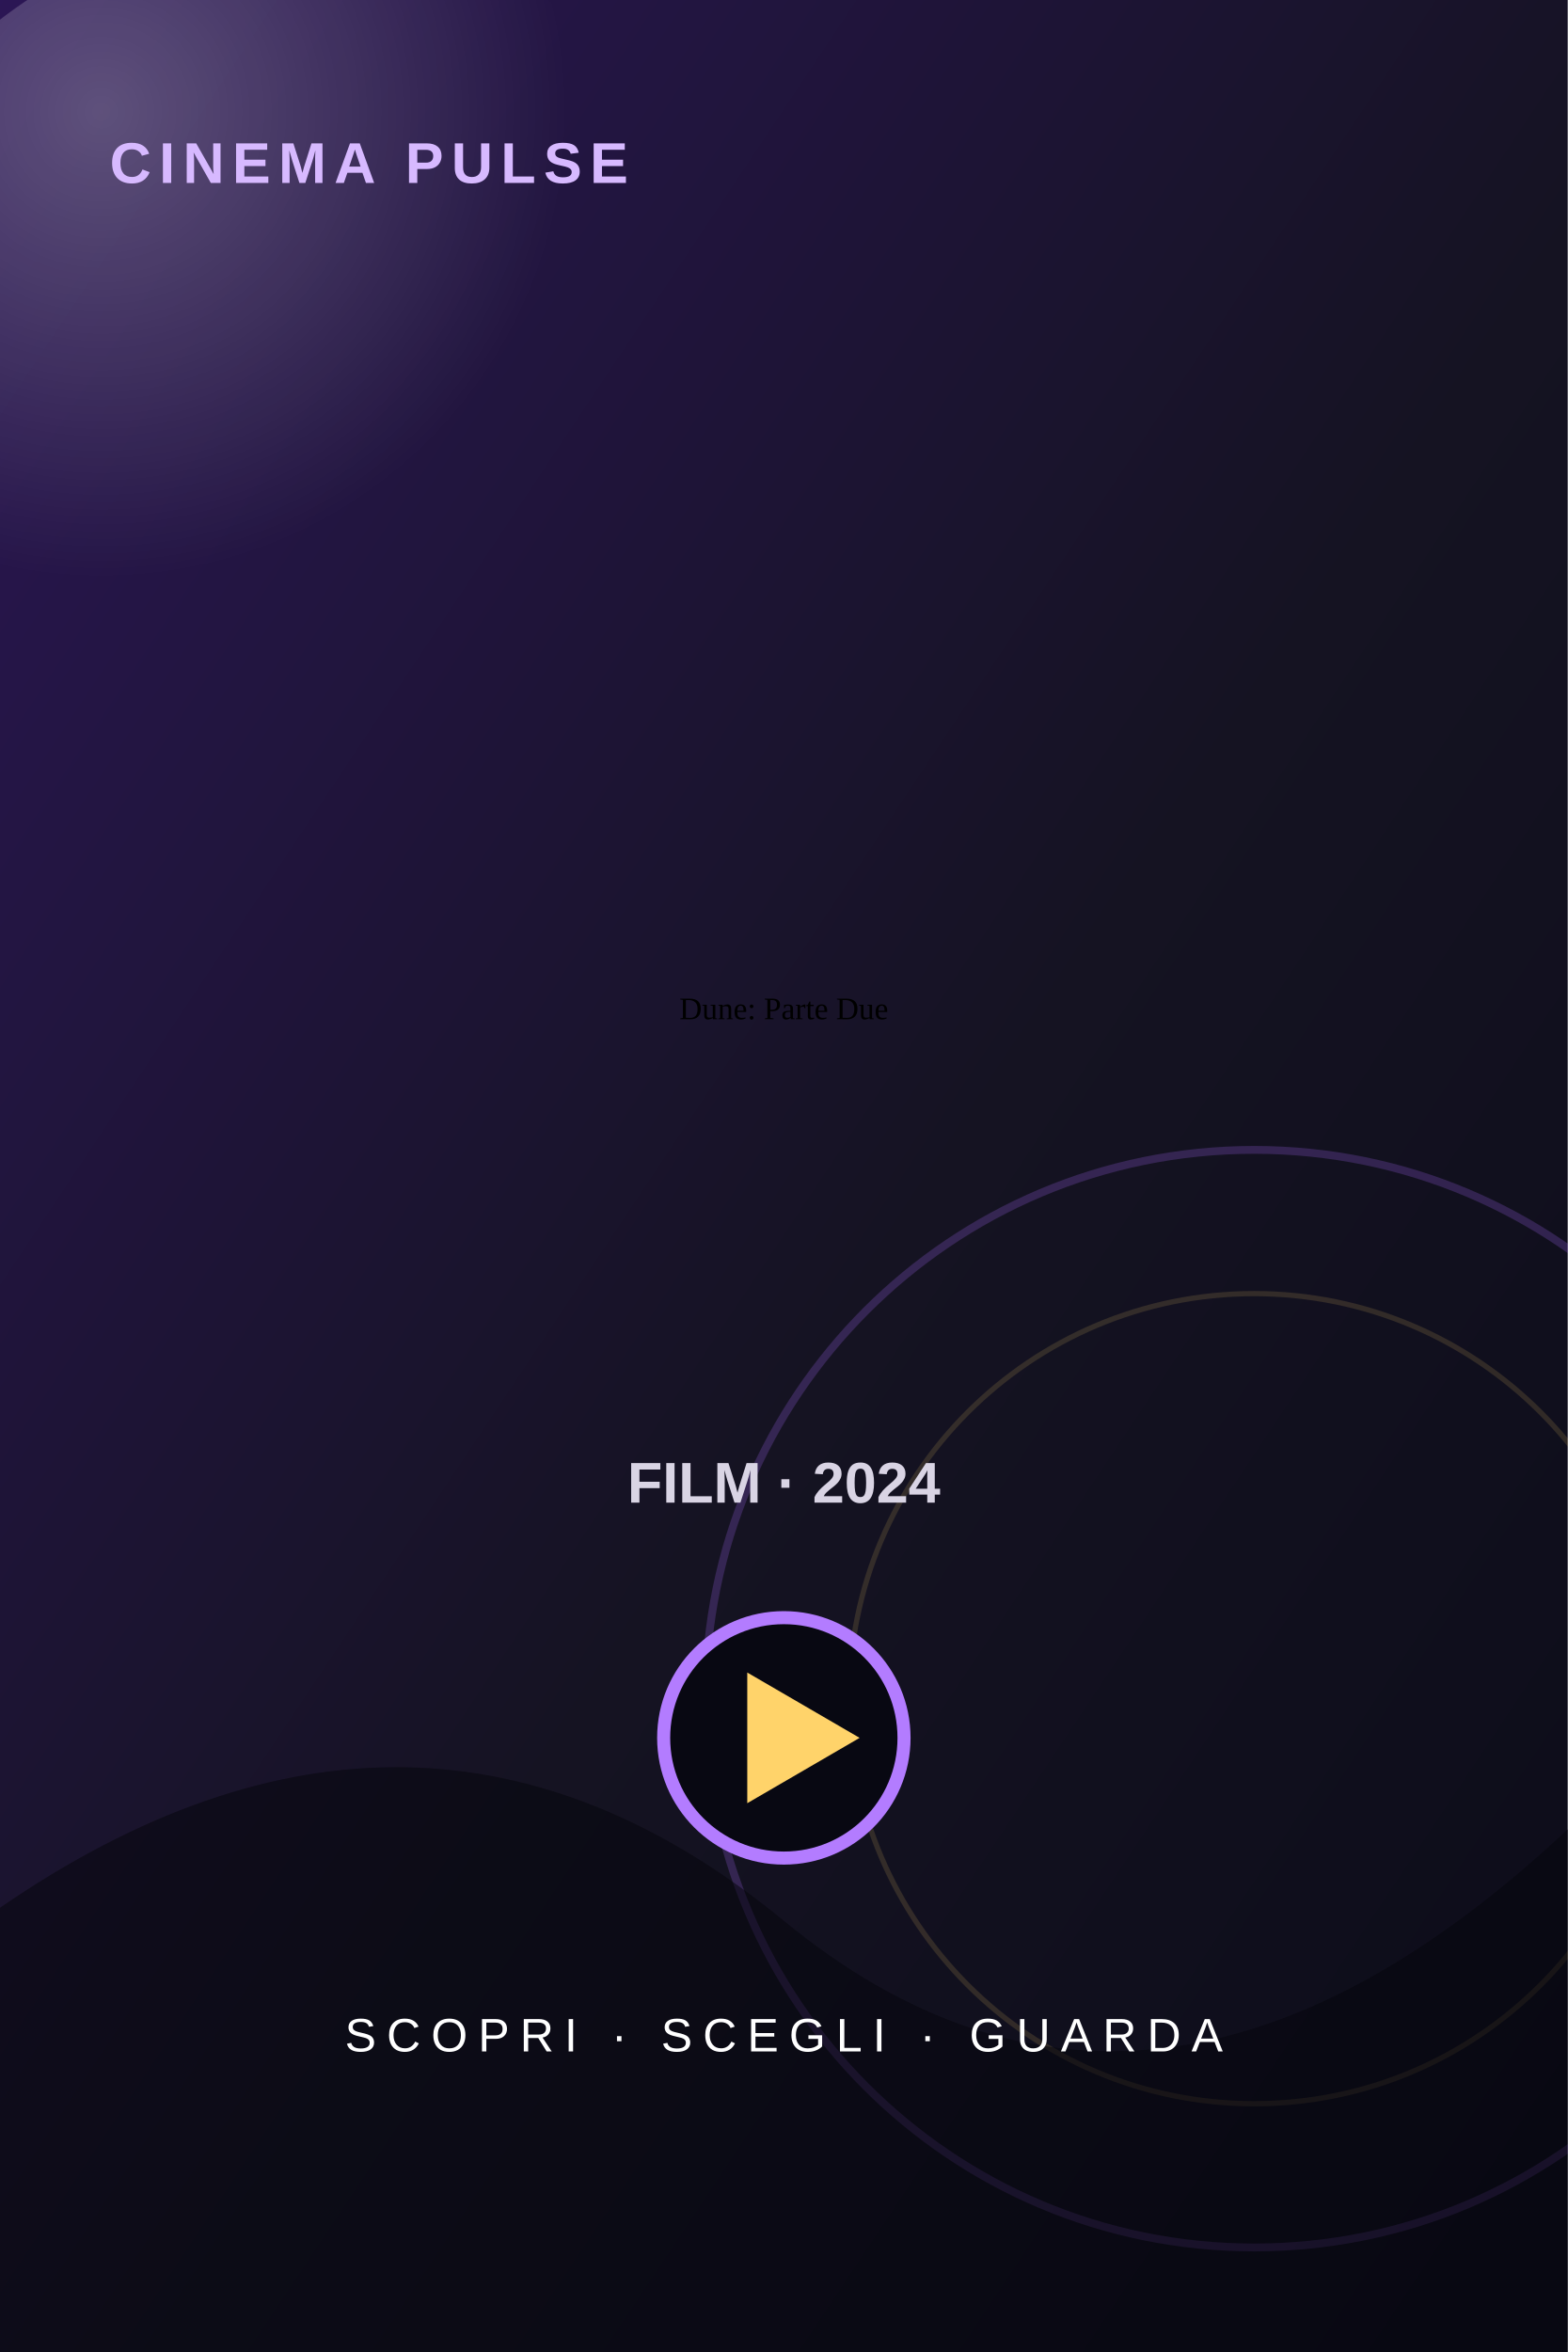
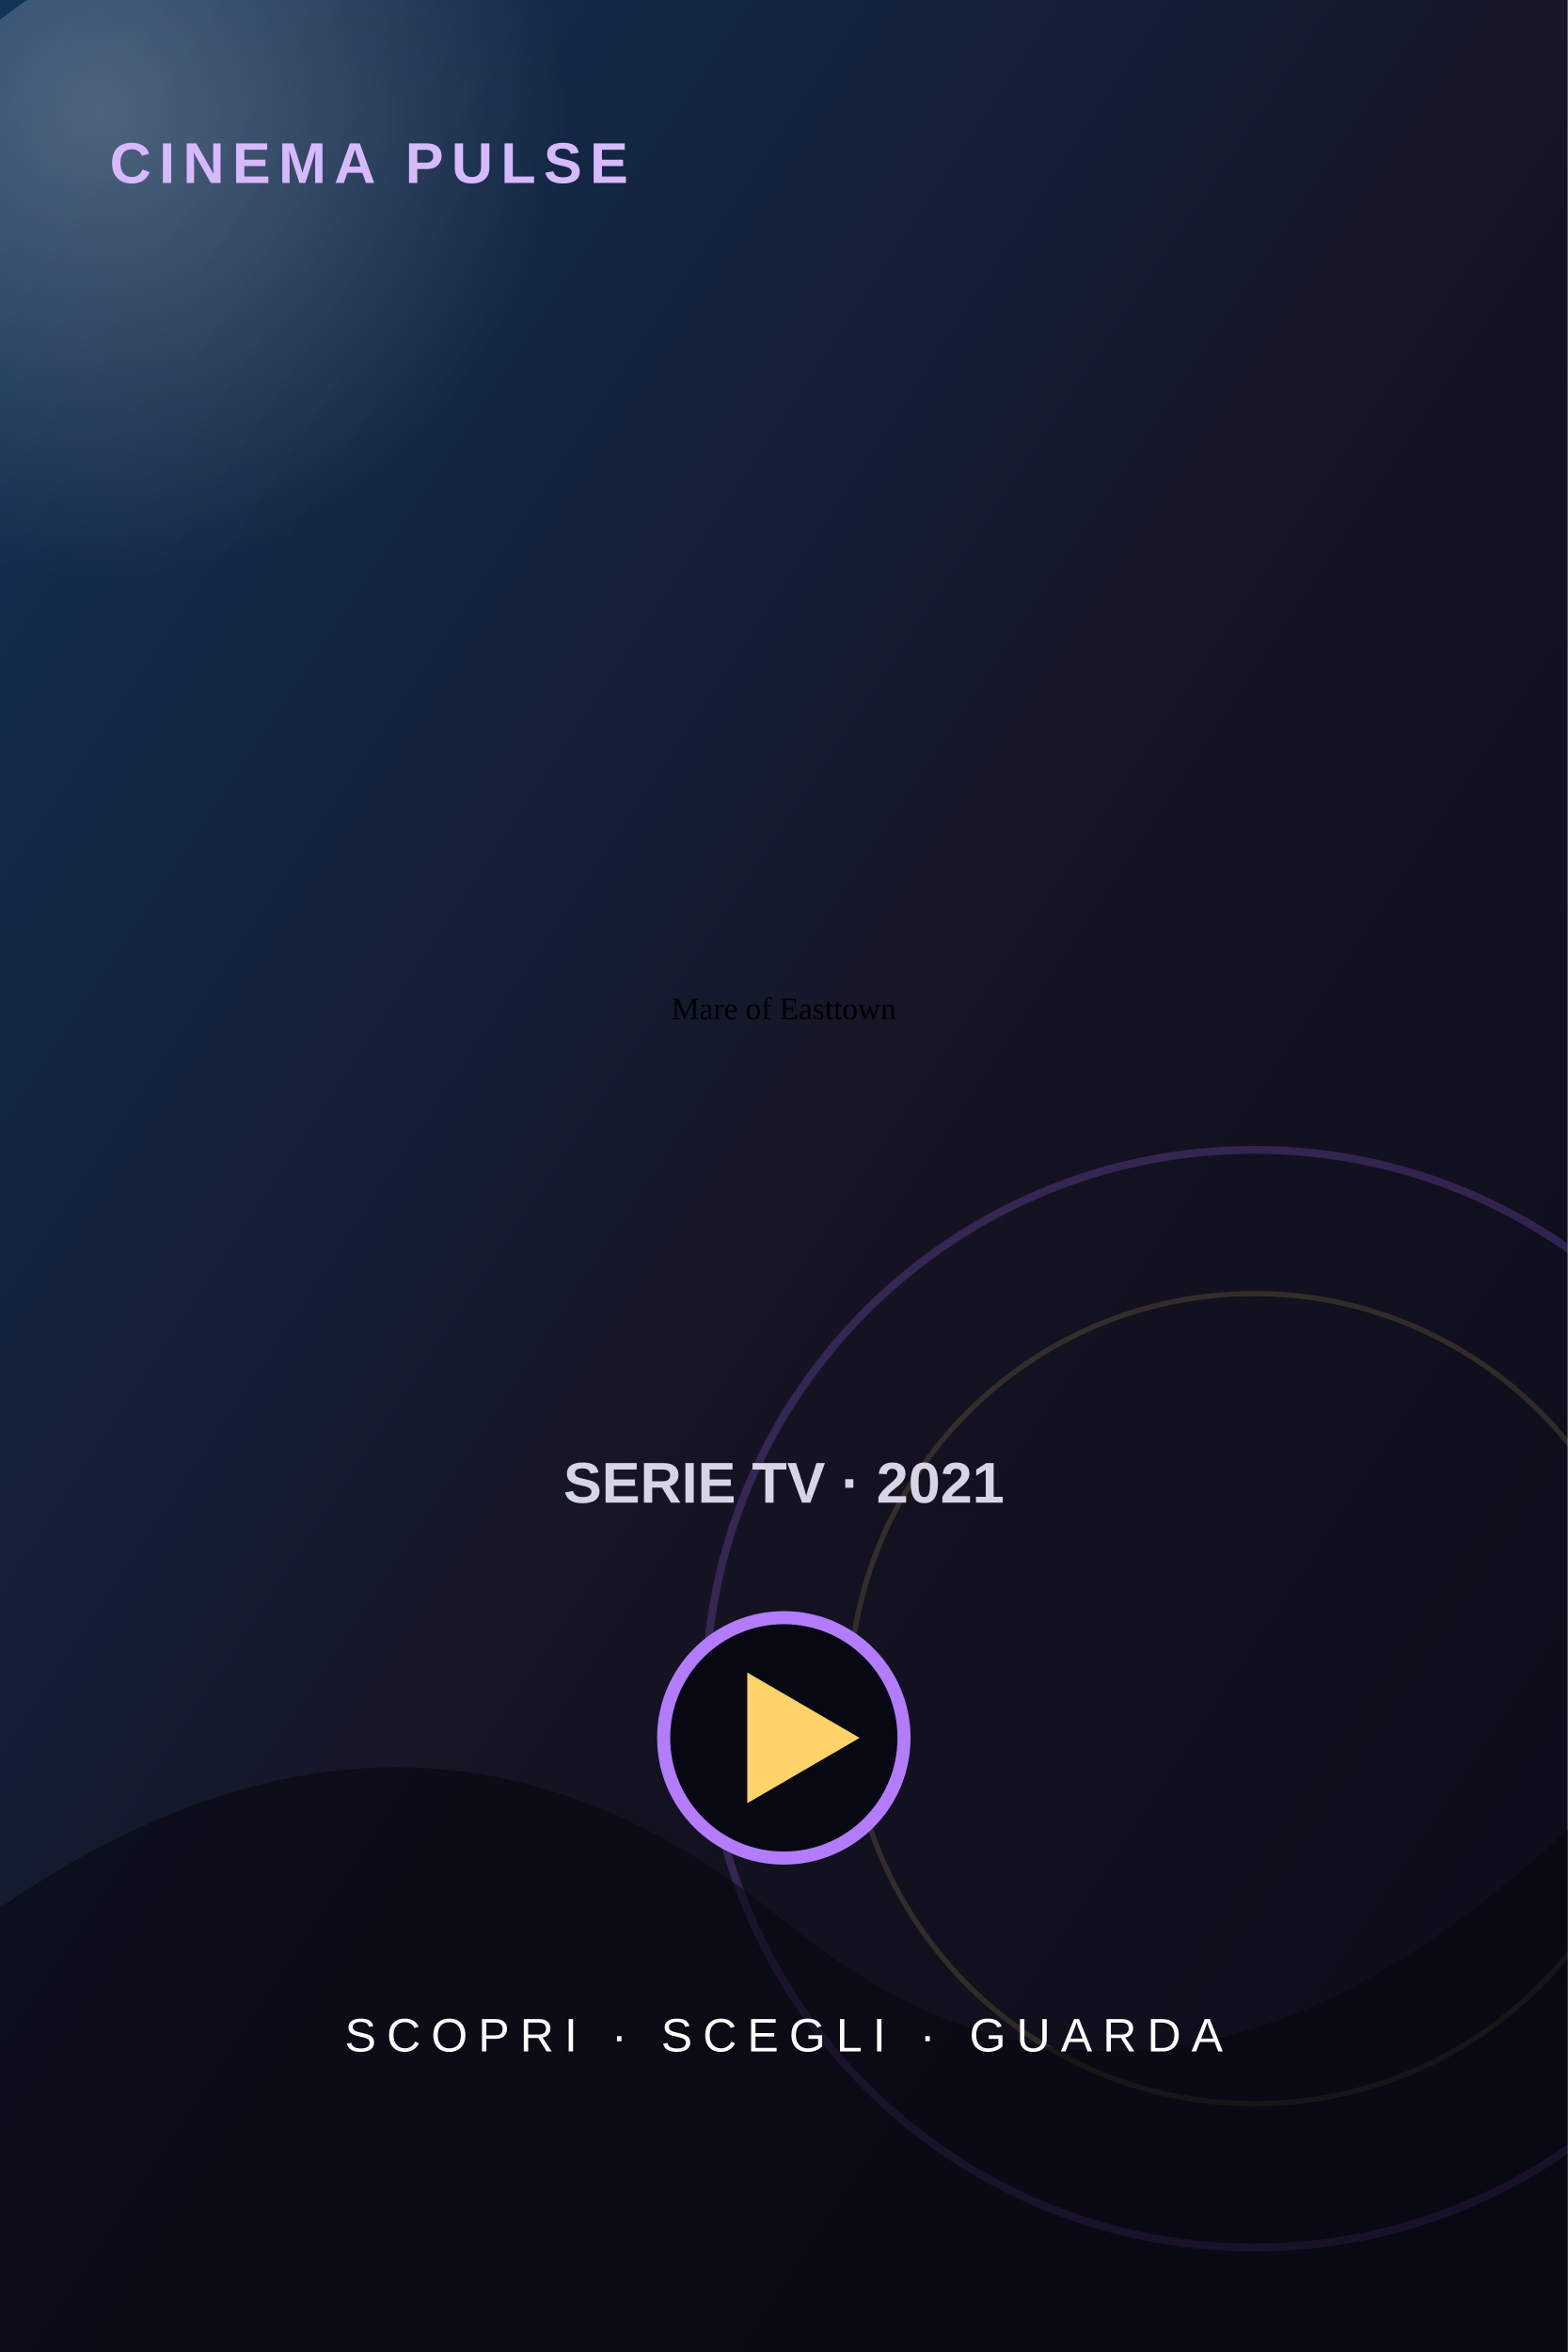
<svg xmlns="http://www.w3.org/2000/svg" viewBox="0 0 600 900">
  <defs>
    <linearGradient id="g" x1="0" y1="0" x2="1" y2="1">
-       <stop stop-color="#2b1655" />
+       <stop stop-color="#12345a" />
      <stop offset=".55" stop-color="#151322" />
-       <stop offset="1" stop-color="#0b0b18" />
+       <stop offset="1" stop-color="#0a0b18" />
    </linearGradient>
    <radialGradient id="r" cx="30%" cy="20%">
      <stop stop-color="#ffffff" stop-opacity=".25" />
      <stop offset="1" stop-color="#ffffff" stop-opacity="0" />
    </radialGradient>
  </defs>
  <rect width="600" height="900" fill="url(#g)" />
  <circle cx="110" cy="150" r="180" fill="url(#r)" />
  <circle cx="480" cy="650" r="210" fill="none" stroke="#a96cff" stroke-opacity=".22" stroke-width="3" />
  <circle cx="480" cy="650" r="155" fill="none" stroke="#ffd36a" stroke-opacity=".14" stroke-width="2" />
  <path d="M0 730 Q160 620 300 735 T600 700 V900 H0Z" fill="#05050c" opacity=".55" />
  <text x="42" y="70" fill="#d7b9ff" font-family="Arial,sans-serif" font-size="22" font-weight="700" letter-spacing="3">CINEMA PULSE</text>
-   <text x="300" y="390" text-anchor="middle" class="title">Dune: Parte Due</text>
-   <text x="300" y="575" text-anchor="middle" fill="#d9d4e4" font-family="Arial,sans-serif" font-size="22" font-weight="600">FILM · 2024</text>
+   <text x="300" y="390" text-anchor="middle" class="title">Mare of Easttown</text>
+   <text x="300" y="575" text-anchor="middle" fill="#d9d4e4" font-family="Arial,sans-serif" font-size="22" font-weight="600">SERIE TV · 2021</text>
  <circle cx="300" cy="665" r="46" fill="#080812" stroke="#b37cff" stroke-width="5" />
  <path d="M286 640v50l43-25z" fill="#ffd36a" />
  <text x="300" y="785" text-anchor="middle" fill="#fff" font-family="Arial,sans-serif" font-size="18" letter-spacing="4">SCOPRI · SCEGLI · GUARDA</text>
</svg>
